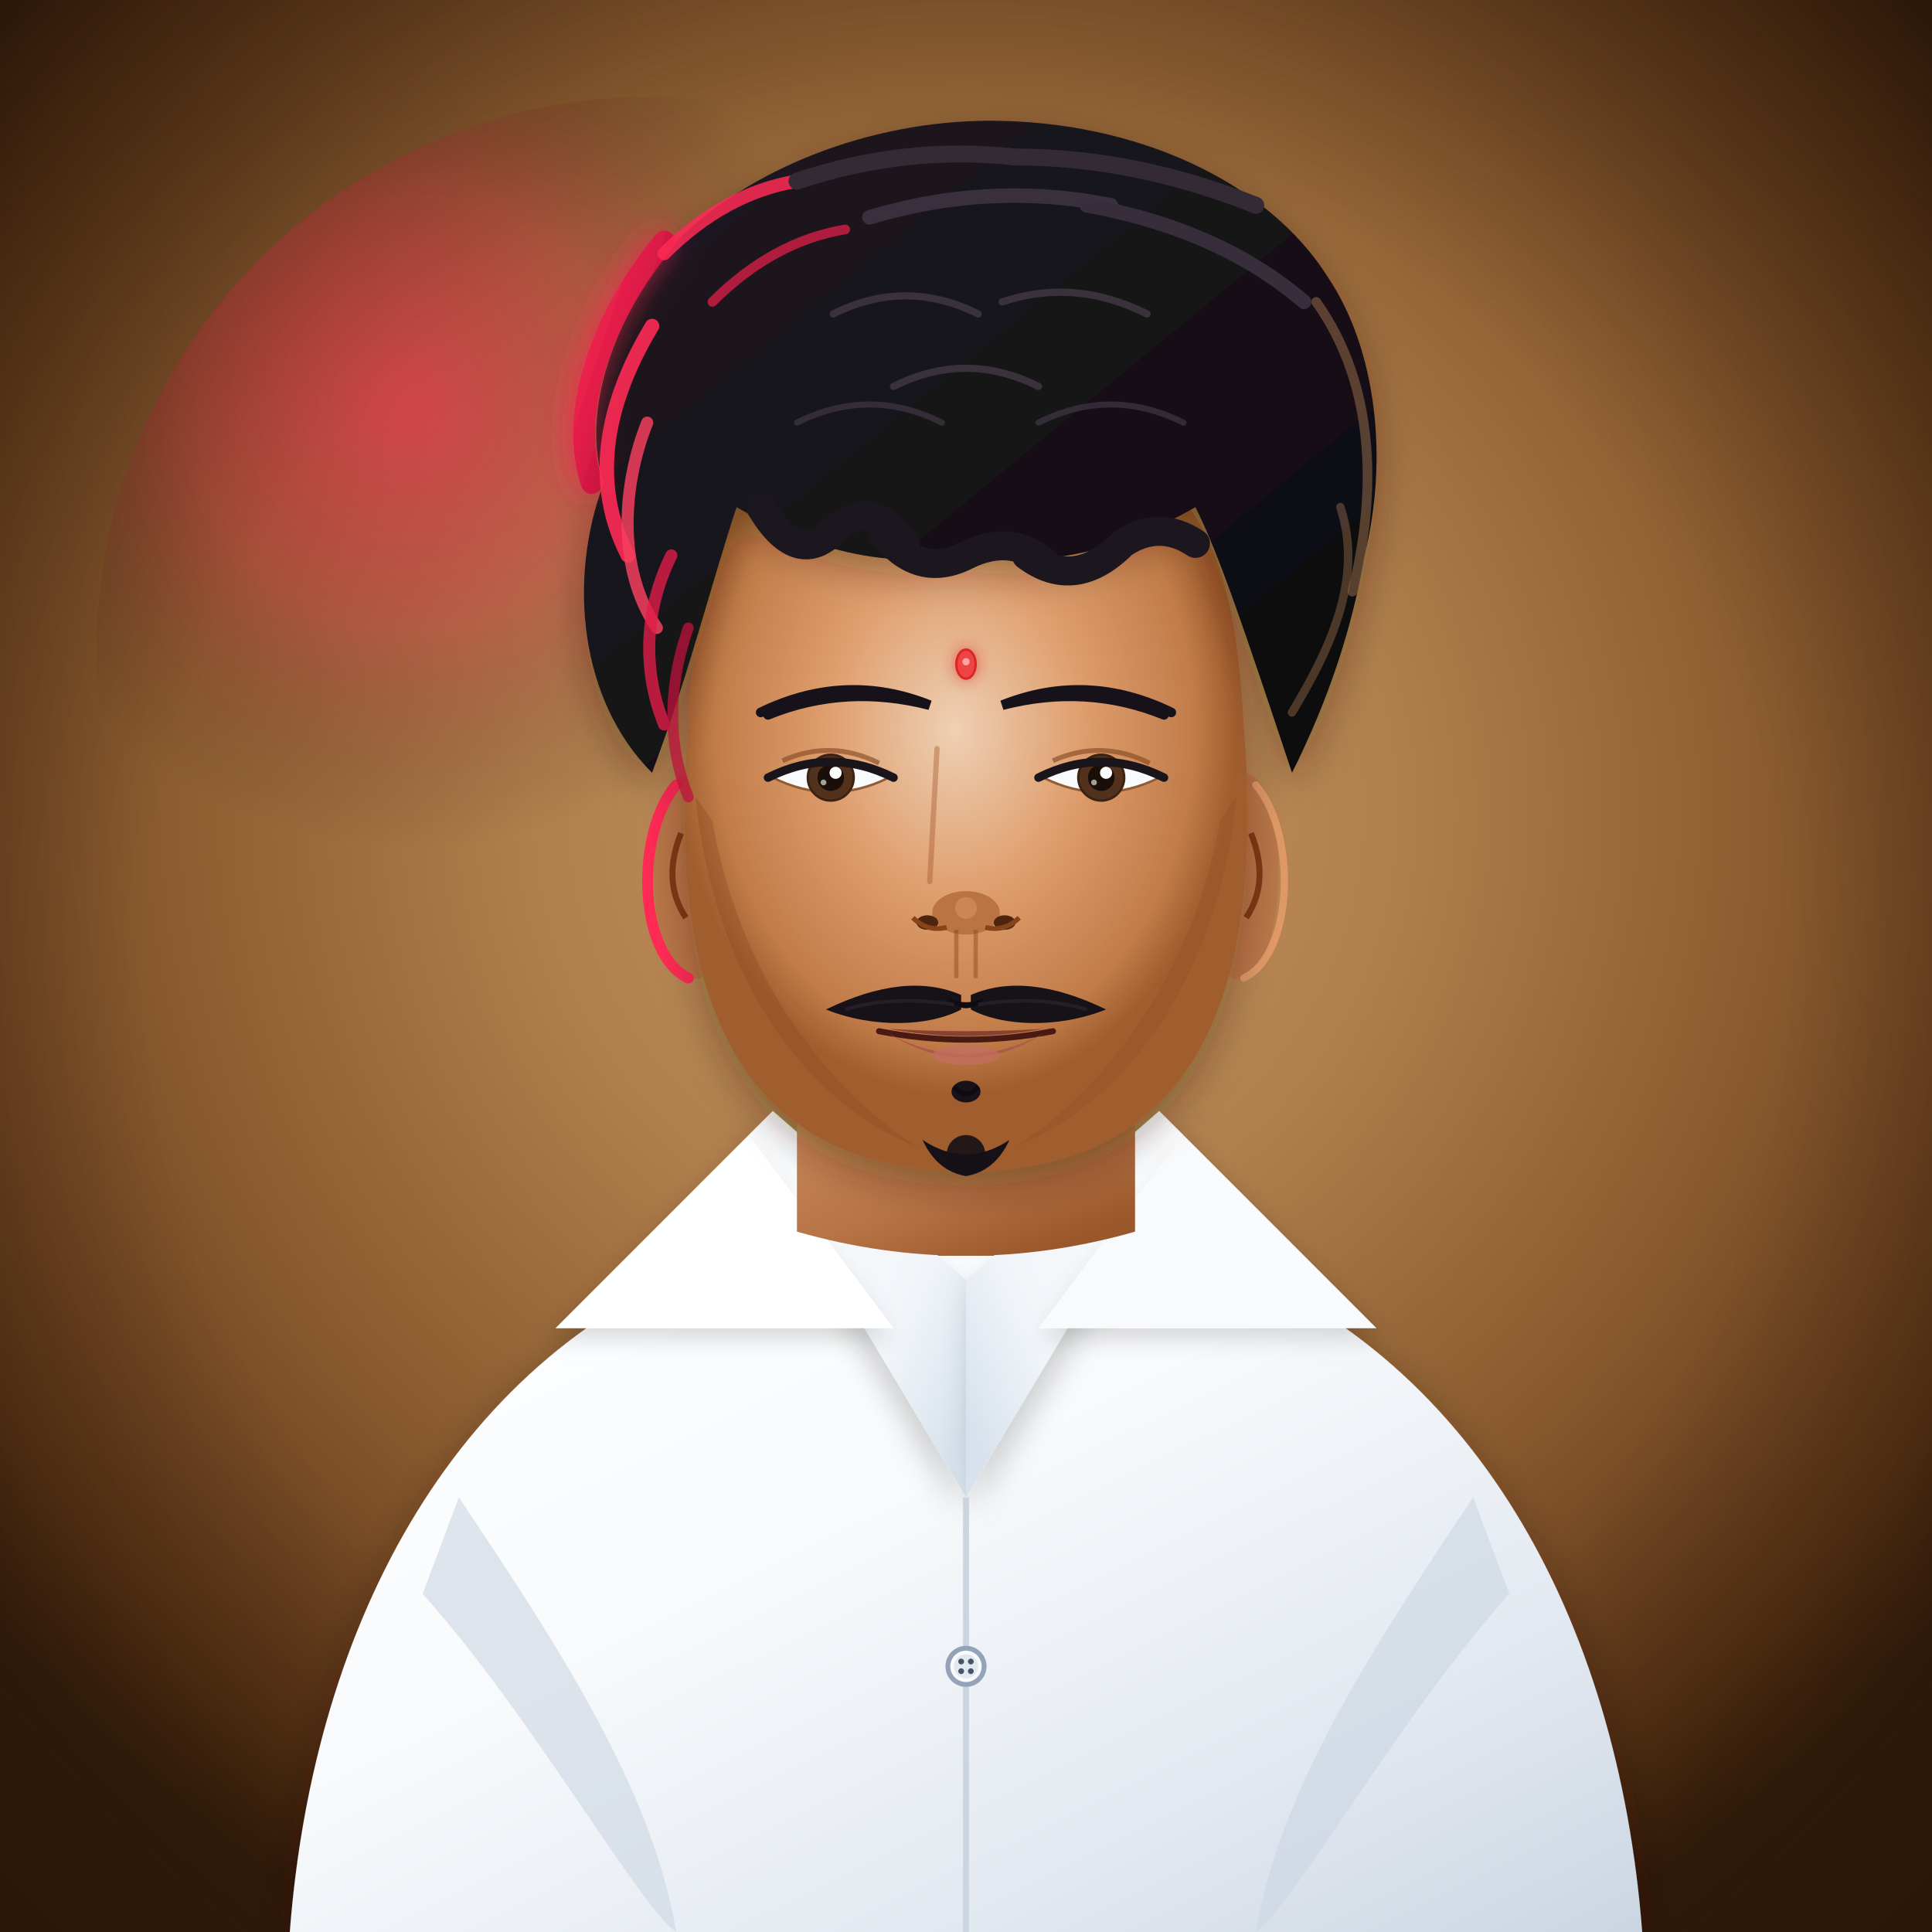
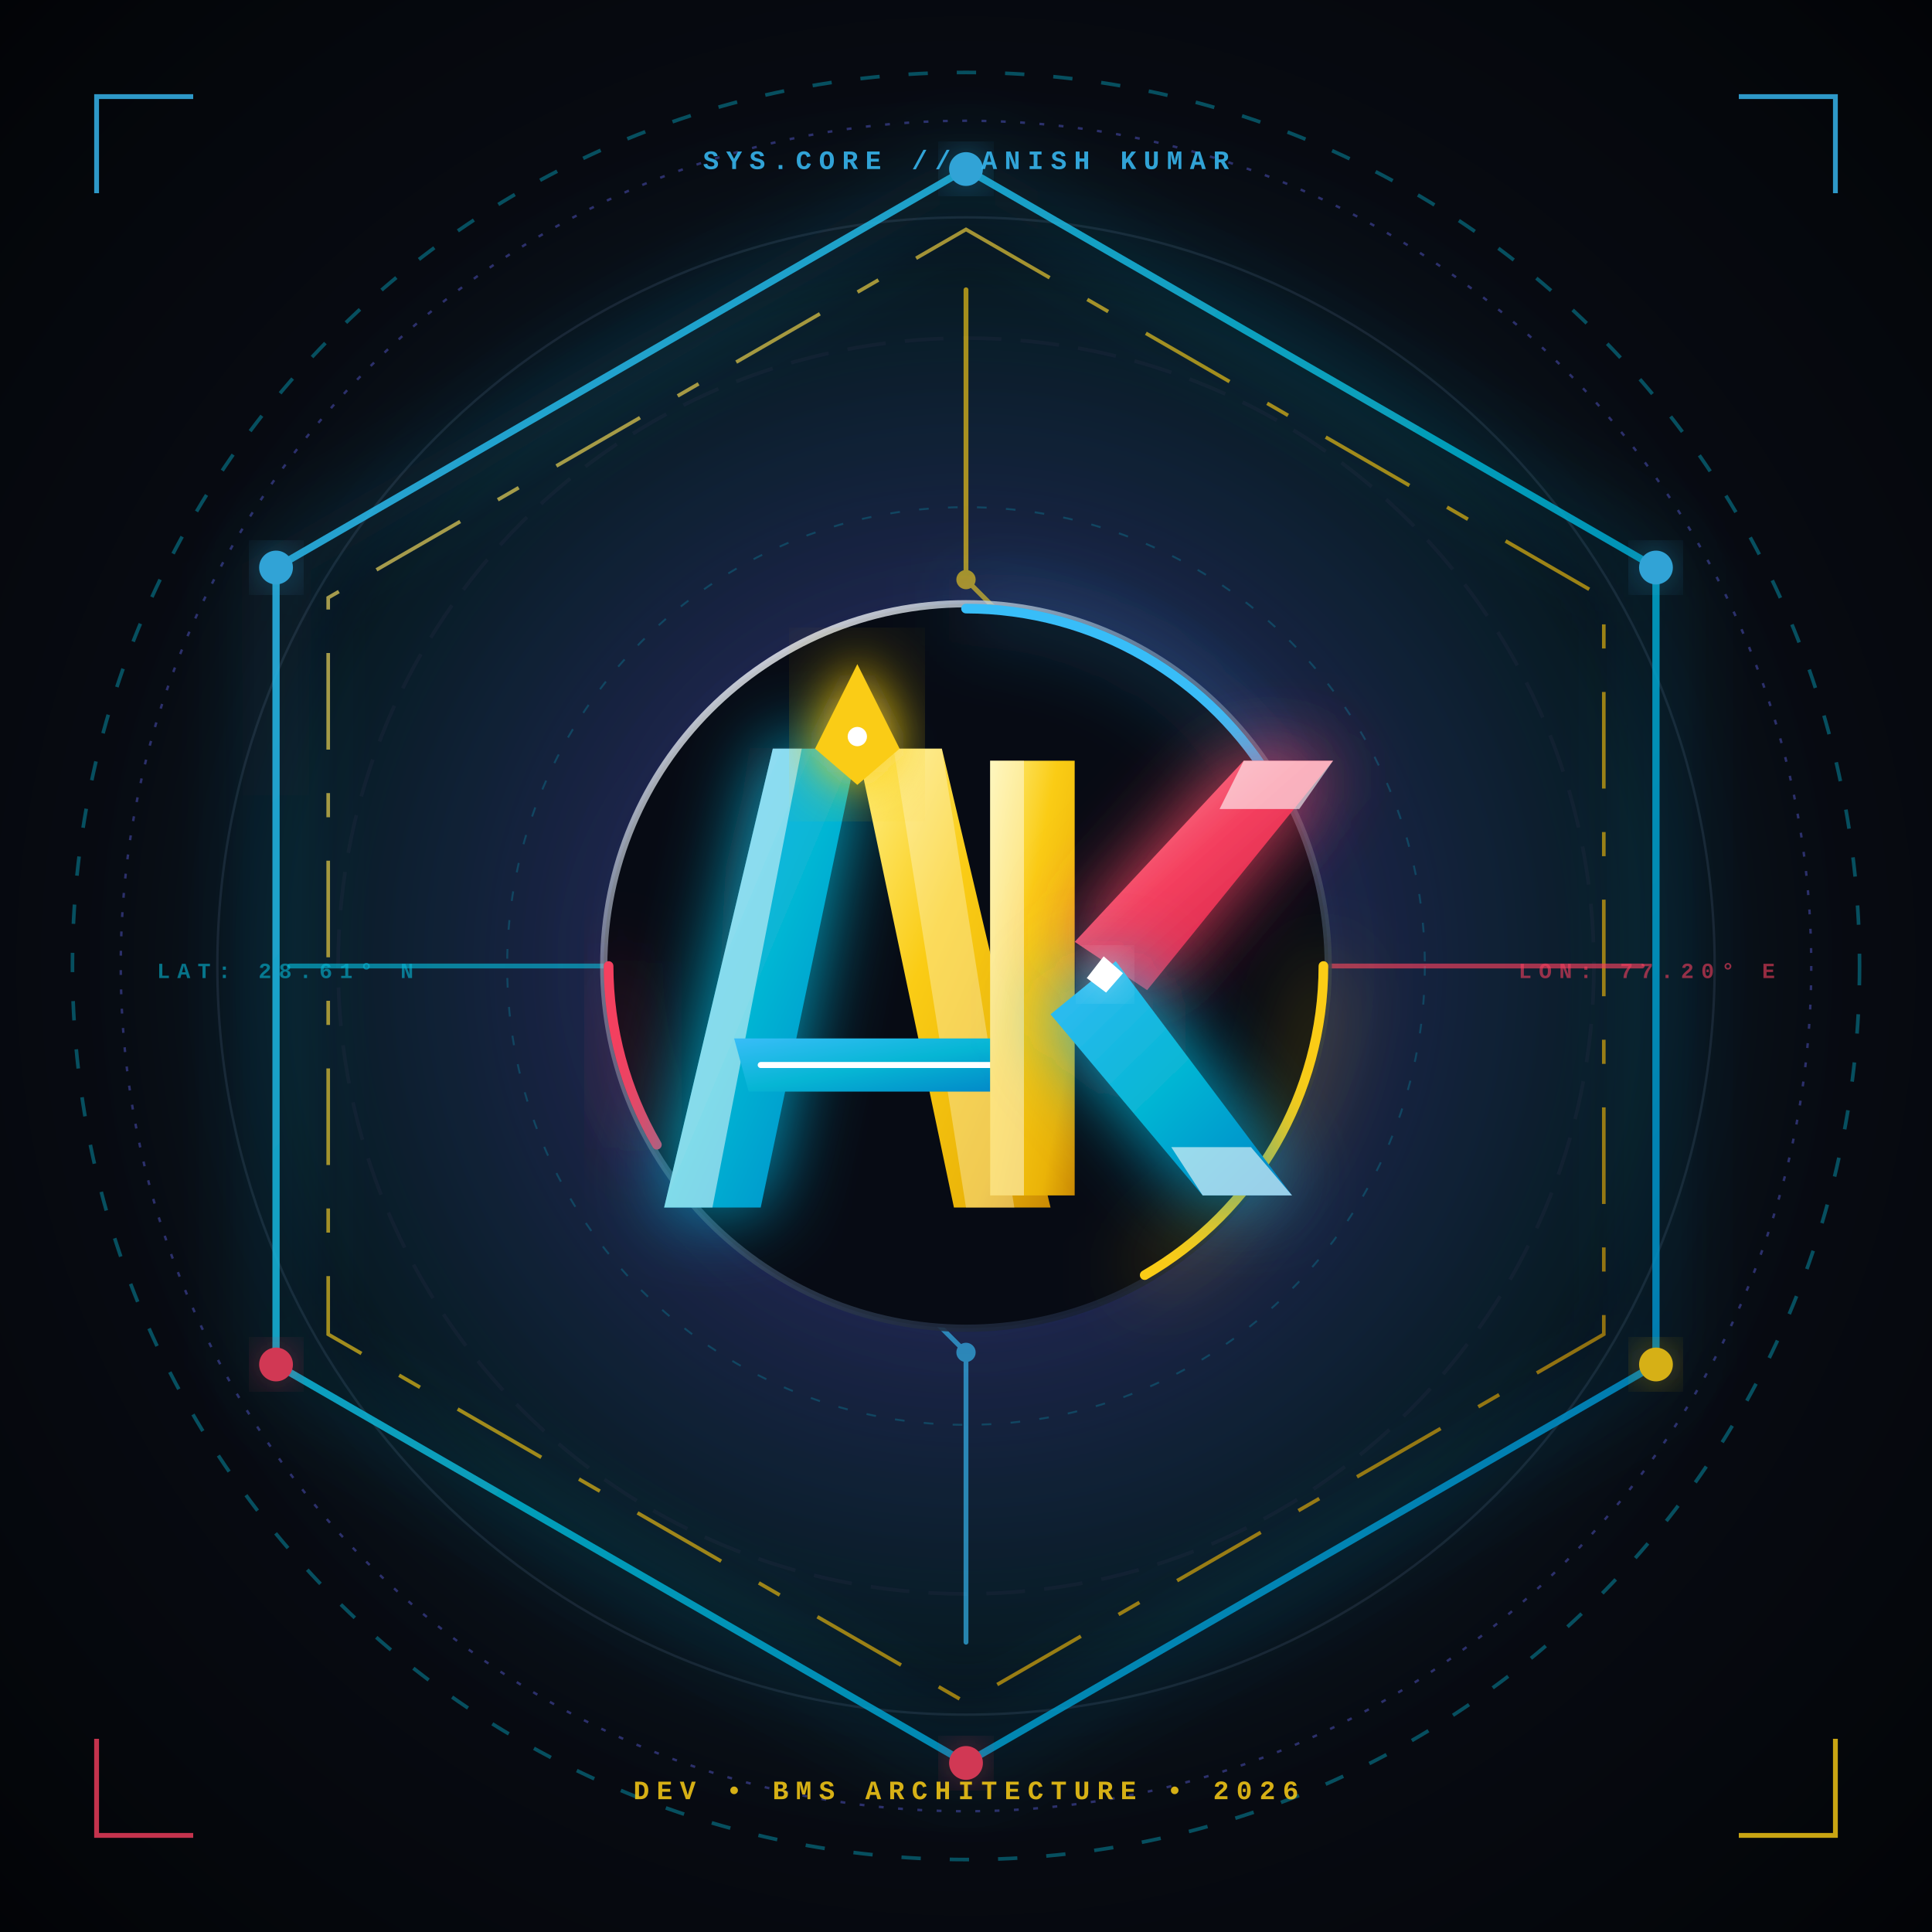
<svg xmlns="http://www.w3.org/2000/svg" viewBox="0 0 800 800" width="800" height="800">
  <defs>
-     <radialGradient id="bgStudioGlow" cx="50%" cy="42%" r="65%">
-       <stop offset="0%" stop-color="#c99763" />
-       <stop offset="35%" stop-color="#af7e4c" />
-       <stop offset="65%" stop-color="#8a5a2e" />
-       <stop offset="90%" stop-color="#5a3416" />
-       <stop offset="100%" stop-color="#3d210b" />
+     <radialGradient id="spaceCore" cx="50%" cy="50%" r="75%">
+       <stop offset="0%" stop-color="#0f172a" />
+       <stop offset="45%" stop-color="#090d16" />
+       <stop offset="85%" stop-color="#04060a" />
+       <stop offset="100%" stop-color="#010204" />
    </radialGradient>
-     <radialGradient id="vignette" cx="50%" cy="50%" r="70%">
-       <stop offset="60%" stop-color="transparent" />
-       <stop offset="100%" stop-color="rgba(20, 10, 4, 0.45)" />
-     </radialGradient>
-     <linearGradient id="crimsonRimLight" x1="0%" y1="0%" x2="100%" y2="100%">
-       <stop offset="0%" stop-color="#ff2a55" />
-       <stop offset="40%" stop-color="#e11d48" />
-       <stop offset="70%" stop-color="#be123c" />
-       <stop offset="100%" stop-color="#881337" />
+     <linearGradient id="cyberCyan" x1="0%" y1="0%" x2="100%" y2="100%">
+       <stop offset="0%" stop-color="#38bdf8" />
+       <stop offset="50%" stop-color="#06b6d4" />
+       <stop offset="100%" stop-color="#0284c7" />
    </linearGradient>
-     <radialGradient id="redRimGlow" cx="28%" cy="28%" r="40%">
-       <stop offset="0%" stop-color="rgba(255, 42, 85, 0.55)" />
-       <stop offset="50%" stop-color="rgba(225, 29, 72, 0.25)" />
+     <linearGradient id="cyberGold" x1="0%" y1="0%" x2="100%" y2="100%">
+       <stop offset="0%" stop-color="#fef08a" />
+       <stop offset="40%" stop-color="#facc15" />
+       <stop offset="80%" stop-color="#eab308" />
+       <stop offset="100%" stop-color="#ca8a04" />
+     </linearGradient>
+     <linearGradient id="cyberRose" x1="0%" y1="0%" x2="100%" y2="100%">
+       <stop offset="0%" stop-color="#fda4af" />
+       <stop offset="45%" stop-color="#f43f5e" />
+       <stop offset="100%" stop-color="#be123c" />
+     </linearGradient>
+     <linearGradient id="titaniumSheen" x1="20%" y1="0%" x2="80%" y2="100%">
+       <stop offset="0%" stop-color="#ffffff" stop-opacity="0.9" />
+       <stop offset="30%" stop-color="#94a3b8" stop-opacity="0.6" />
+       <stop offset="70%" stop-color="#334155" stop-opacity="0.8" />
+       <stop offset="100%" stop-color="#0f172a" stop-opacity="0.95" />
+     </linearGradient>
+     <filter id="neonBloom" x="-30%" y="-30%" width="160%" height="160%">
+       <feGaussianBlur stdDeviation="10" result="blur1" />
+       <feGaussianBlur stdDeviation="25" result="blur2" />
+       <feMerge>
+         <feMergeNode in="blur2" />
+         <feMergeNode in="blur1" />
+         <feMergeNode in="SourceGraphic" />
+       </feMerge>
+     </filter>
+     <filter id="intenseGlow" x="-50%" y="-50%" width="200%" height="200%">
+       <feGaussianBlur stdDeviation="16" result="coloredBlur" />
+       <feMerge>
+         <feMergeNode in="coloredBlur" />
+         <feMergeNode in="SourceGraphic" />
+       </feMerge>
+     </filter>
+     <radialGradient id="centerBurst" cx="50%" cy="50%" r="50%">
+       <stop offset="0%" stop-color="#38bdf8" stop-opacity="0.45" />
+       <stop offset="40%" stop-color="#6366f1" stop-opacity="0.2" />
+       <stop offset="75%" stop-color="#06b6d4" stop-opacity="0.08" />
      <stop offset="100%" stop-color="transparent" />
    </radialGradient>
-     <linearGradient id="skinBase" x1="30%" y1="0%" x2="70%" y2="100%">
-       <stop offset="0%" stop-color="#e4a87a" />
-       <stop offset="40%" stop-color="#cb8a5a" />
-       <stop offset="75%" stop-color="#b67345" />
-       <stop offset="100%" stop-color="#9a572c" />
-     </linearGradient>
-     <radialGradient id="faceKeyLight" cx="48%" cy="40%" r="50%">
-       <stop offset="0%" stop-color="#eed0b3" />
-       <stop offset="45%" stop-color="#df9e6e" />
-       <stop offset="85%" stop-color="#c17c49" />
-       <stop offset="100%" stop-color="#a05d2e" />
-     </radialGradient>
-     <linearGradient id="neckShadow" x1="0%" y1="0%" x2="0%" y2="100%">
-       <stop offset="0%" stop-color="#7a3f1c" />
-       <stop offset="35%" stop-color="#934f24" />
-       <stop offset="100%" stop-color="#b87242" />
-     </linearGradient>
-     <linearGradient id="hairBase" x1="0%" y1="0%" x2="100%" y2="100%">
-       <stop offset="0%" stop-color="#241d24" />
-       <stop offset="30%" stop-color="#19151c" />
-       <stop offset="70%" stop-color="#120f14" />
-       <stop offset="100%" stop-color="#0a080c" />
-     </linearGradient>
-     <linearGradient id="shirtGrad" x1="0%" y1="0%" x2="100%" y2="100%">
-       <stop offset="0%" stop-color="#ffffff" />
-       <stop offset="40%" stop-color="#f8fafc" />
-       <stop offset="75%" stop-color="#e2e8f0" />
-       <stop offset="100%" stop-color="#cbd5e1" />
-     </linearGradient>
-     <linearGradient id="collarLeftGrad" x1="0%" y1="0%" x2="100%" y2="80%">
-       <stop offset="0%" stop-color="#ffffff" />
-       <stop offset="70%" stop-color="#f1f5f9" />
-       <stop offset="100%" stop-color="#d8e2ec" />
-     </linearGradient>
-     <linearGradient id="collarRightGrad" x1="100%" y1="0%" x2="0%" y2="80%">
-       <stop offset="0%" stop-color="#ffffff" />
-       <stop offset="70%" stop-color="#f1f5f9" />
-       <stop offset="100%" stop-color="#d8e2ec" />
-     </linearGradient>
-     <linearGradient id="goldChain" x1="0%" y1="0%" x2="100%" y2="0%">
-       <stop offset="0%" stop-color="#eab308" />
-       <stop offset="25%" stop-color="#fde047" />
-       <stop offset="50%" stop-color="#ca8a04" />
-       <stop offset="75%" stop-color="#fef08a" />
-       <stop offset="100%" stop-color="#a16207" />
-     </linearGradient>
-     <filter id="softShadow" x="-10%" y="-10%" width="120%" height="120%">
-       <feDropShadow dx="0" dy="6" stdDeviation="8" flood-color="#2d1606" flood-opacity="0.35" />
-     </filter>
  </defs>
-   <rect width="800" height="800" fill="url(#bgStudioGlow)" />
-   <rect width="800" height="800" fill="url(#vignette)" />
-   <circle cx="270" cy="270" r="230" fill="url(#redRimGlow)" />
-   <g id="torso-and-shirt">
-     <path d="M 330 460 Q 400 520 470 460 L 460 620 Q 400 660 340 620 Z" fill="#b97648" />
-     <path d="M 345 470 Q 400 535 455 470 Q 400 500 345 470 Z" fill="#8f4a21" />
-     <path d="M 348 480 C 375 540 425 540 452 480" stroke="url(#goldChain)" stroke-width="4.5" fill="none" stroke-linecap="round" filter="drop-shadow(0 2px 3px rgba(0,0,0,0.4))" />
-     <path d="M 353 483 C 378 537 422 537 447 483" stroke="#fef08a" stroke-width="1.8" stroke-dasharray="3 2" fill="none" opacity="0.85" />
-     <path d="M 120 800 C 130 670 190 560 300 520 L 500 520 C 610 560 670 670 680 800 Z" fill="url(#shirtGrad)" filter="url(#softShadow)" />
-     <path d="M 190 620 C 230 680 270 740 280 800 C 265 790 220 710 175 660 Z" fill="#cbd5e1" opacity="0.6" />
-     <path d="M 610 620 C 570 680 530 740 520 800 C 535 790 580 710 625 660 Z" fill="#cbd5e1" opacity="0.6" />
-     <path d="M 310 470 L 400 620 L 400 530 L 320 460 Z" fill="url(#collarLeftGrad)" filter="drop-shadow(-3px 5px 6px rgba(0,0,0,0.18))" />
-     <path d="M 490 470 L 400 620 L 400 530 L 480 460 Z" fill="url(#collarRightGrad)" filter="drop-shadow(3px 5px 6px rgba(0,0,0,0.18))" />
-     <polygon points="310,470 230,550 370,550" fill="#ffffff" filter="drop-shadow(-2px 4px 5px rgba(0,0,0,0.15))" />
-     <polygon points="490,470 570,550 430,550" fill="#f8fafc" filter="drop-shadow(2px 4px 5px rgba(0,0,0,0.15))" />
-     <line x1="400" y1="620" x2="400" y2="800" stroke="#cbd5e1" stroke-width="2.5" />
-     <circle cx="400" cy="690" r="7.5" fill="#f8fafc" stroke="#94a3b8" stroke-width="2" />
-     <circle cx="400" cy="690" r="5" fill="#e2e8f0" />
-     <circle cx="398" cy="688" r="1.2" fill="#475569" />
-     <circle cx="402" cy="688" r="1.2" fill="#475569" />
-     <circle cx="398" cy="692" r="1.2" fill="#475569" />
-     <circle cx="402" cy="692" r="1.2" fill="#475569" />
+   <rect width="800" height="800" fill="url(#spaceCore)" />
+   <circle cx="400" cy="400" r="380" fill="url(#centerBurst)" />
+   <g opacity="0.4">
+     <circle cx="400" cy="400" r="370" fill="none" stroke="#06b6d4" stroke-width="1.5" stroke-dasharray="8 12" />
+     <circle cx="400" cy="400" r="350" fill="none" stroke="#6366f1" stroke-width="1" stroke-dasharray="2 6" />
+     <circle cx="400" cy="400" r="310" fill="none" stroke="#334155" stroke-width="1" />
+     <circle cx="400" cy="400" r="260" fill="none" stroke="#1e293b" stroke-width="1.5" stroke-dasharray="16 8" />
+     <circle cx="400" cy="400" r="190" fill="none" stroke="#06b6d4" stroke-width="0.8" stroke-dasharray="4 8" opacity="0.6" />
  </g>
-   <g id="neck-and-chin">
-     <path d="M 330 380 L 330 510 Q 400 530 470 510 L 470 380 Z" fill="url(#skinBase)" />
-     <path d="M 330 380 Q 400 445 470 380 L 470 415 Q 400 475 330 415 Z" fill="url(#neckShadow)" />
-     <path d="M 388 440 Q 400 455 412 440 Q 400 460 388 440 Z" fill="#8c481e" opacity="0.65" />
+   <g transform="translate(400, 400)" opacity="0.85">
+     <polygon points="       0,-330 285.7,-165 285.7,165 0,330 -285.7,165 -285.7,-165" fill="none" stroke="url(#cyberCyan)" stroke-width="3" filter="url(#intenseGlow)" />
+     <polygon points="       0,-305 264.1,-152.5 264.1,152.5 0,305 -264.1,152.5 -264.1,-152.5" fill="none" stroke="url(#cyberGold)" stroke-width="1.5" stroke-dasharray="40 18 10 18" opacity="0.75" />
+     <circle cx="0" cy="-330" r="7" fill="#38bdf8" filter="url(#neonBloom)" />
+     <circle cx="285.7" cy="-165" r="7" fill="#38bdf8" filter="url(#neonBloom)" />
+     <circle cx="285.7" cy="165" r="7" fill="#facc15" filter="url(#neonBloom)" />
+     <circle cx="0" cy="330" r="7" fill="#f43f5e" filter="url(#neonBloom)" />
+     <circle cx="-285.7" cy="165" r="7" fill="#f43f5e" filter="url(#neonBloom)" />
+     <circle cx="-285.7" cy="-165" r="7" fill="#38bdf8" filter="url(#neonBloom)" />
  </g>
-   <g id="ears">
-     <path d="M 285 320 C 265 320 265 410 290 405 C 295 405 295 350 285 320 Z" fill="#b97648" />
-     <path d="M 280 325 C 263 345 264 395 285 405" stroke="#ff2a55" stroke-width="4.5" fill="none" stroke-linecap="round" />
-     <path d="M 282 345 Q 274 365 284 380" stroke="#7e3c15" stroke-width="2.5" fill="none" />
-     <path d="M 515 320 C 535 320 535 410 510 405 C 505 405 505 350 515 320 Z" fill="#ba7749" />
-     <path d="M 520 325 C 537 345 536 395 515 405" stroke="#e09a67" stroke-width="3" fill="none" stroke-linecap="round" />
-     <path d="M 518 345 Q 526 365 516 380" stroke="#7e3c15" stroke-width="2.5" fill="none" />
+   <g opacity="0.65" stroke-linecap="round">
+     <path d="M 120 400 L 260 400 L 310 450" fill="none" stroke="#06b6d4" stroke-width="2" />
+     <path d="M 680 400 L 540 400 L 490 350" fill="none" stroke="#f43f5e" stroke-width="2" />
+     <path d="M 400 120 L 400 240 L 440 280" fill="none" stroke="#facc15" stroke-width="2" />
+     <path d="M 400 680 L 400 560 L 360 520" fill="none" stroke="#38bdf8" stroke-width="2" />
+     <circle cx="260" cy="400" r="4" fill="#38bdf8" />
+     <circle cx="540" cy="400" r="4" fill="#f43f5e" />
+     <circle cx="400" cy="240" r="4" fill="#facc15" />
+     <circle cx="400" cy="560" r="4" fill="#38bdf8" />
  </g>
-   <g id="face-and-features">
-     <path d="M 285 300 C 275 420 310 485 400 485 C 490 485 525 420 515 300 C 510 200 480 180 400 180 C 320 180 290 200 285 300 Z" fill="url(#faceKeyLight)" filter="url(#softShadow)" />
-     <path d="M 288 330 C 295 400 330 455 380 475 C 340 450 305 400 295 340 Z" fill="#8a471f" opacity="0.35" />
-     <path d="M 512 330 C 505 400 470 455 420 475 C 460 450 495 400 505 340 Z" fill="#8a471f" opacity="0.25" />
-     <g id="forehead-tilak">
-       <ellipse cx="400" cy="275" rx="4.5" ry="6.5" fill="#dc2626" filter="drop-shadow(0 0 3px rgba(220, 38, 38, 0.7))" />
-       <ellipse cx="400" cy="275" rx="3.5" ry="5.5" fill="#ef4444" />
-       <circle cx="400" cy="274" r="1.5" fill="#fca5a5" />
-     </g>
-     <g id="eyebrows">
-       <path d="M 315 295 Q 350 278 385 292 Q 350 283 318 296" fill="#171219" stroke="#171219" stroke-width="4" stroke-linecap="round" />
-       <path d="M 485 295 Q 450 278 415 292 Q 450 283 482 296" fill="#171219" stroke="#171219" stroke-width="4" stroke-linecap="round" />
-     </g>
-     <g id="eyes">
-       <g transform="translate(320, 310)">
-         <path d="M 0 12 Q 24 0 48 12 Q 24 24 0 12 Z" fill="#f8fafc" stroke="#935b34" stroke-width="1" />
-         <circle cx="24" cy="12" r="10" fill="#3b2314" />
-         <circle cx="24" cy="12" r="9" fill="#52321c" />
-         <circle cx="24" cy="12" r="5.5" fill="#1a0f08" />
-         <circle cx="26" cy="10" r="2.5" fill="#ffffff" />
-         <circle cx="21" cy="14" r="1.2" fill="rgba(255,255,255,0.6)" />
-         <path d="M -2 12 Q 24 -1 50 12" stroke="#1a141b" stroke-width="3.5" fill="none" stroke-linecap="round" />
-         <path d="M 4 5 Q 24 -4 44 6" stroke="#7e431d" stroke-width="2" fill="none" opacity="0.6" />
-       </g>
-       <g transform="translate(432, 310)">
-         <path d="M 0 12 Q 24 0 48 12 Q 24 24 0 12 Z" fill="#f8fafc" stroke="#935b34" stroke-width="1" />
-         <circle cx="24" cy="12" r="10" fill="#3b2314" />
-         <circle cx="24" cy="12" r="9" fill="#52321c" />
-         <circle cx="24" cy="12" r="5.5" fill="#1a0f08" />
-         <circle cx="26" cy="10" r="2.5" fill="#ffffff" />
-         <circle cx="21" cy="14" r="1.2" fill="rgba(255,255,255,0.6)" />
-         <path d="M -2 12 Q 24 -1 50 12" stroke="#1a141b" stroke-width="3.5" fill="none" stroke-linecap="round" />
-         <path d="M 4 5 Q 24 -4 44 6" stroke="#7e431d" stroke-width="2" fill="none" opacity="0.6" />
-       </g>
-     </g>
-     <g id="nose">
-       <path d="M 390 300 L 388 375 Q 400 382 412 375 L 410 300" fill="none" />
-       <path d="M 388 310 L 385 365" stroke="#9f5627" stroke-width="2.2" stroke-linecap="round" opacity="0.4" />
-       <ellipse cx="400" cy="378" rx="14" ry="9" fill="#ba7343" />
-       <circle cx="400" cy="376" r="4.5" fill="#d99363" opacity="0.6" />
-       <ellipse cx="384" cy="382" rx="4.5" ry="3" fill="#4d240d" />
-       <ellipse cx="416" cy="382" rx="4.5" ry="3" fill="#4d240d" />
-       <path d="M 378 380 Q 384 386 392 384" stroke="#874319" stroke-width="2" fill="none" />
-       <path d="M 422 380 Q 416 386 408 384" stroke="#874319" stroke-width="2" fill="none" />
-     </g>
-     <g id="mouth-and-mustache">
-       <path d="M 396 385 L 396 405" stroke="#7e3c15" stroke-width="1.8" opacity="0.4" />
-       <path d="M 404 385 L 404 405" stroke="#7e3c15" stroke-width="1.8" opacity="0.4" />
-       <path d="M 398 412 Q 375 402 342 418 C 362 426 385 425 398 418 Z" fill="#161218" />
-       <path d="M 402 412 Q 425 402 458 418 C 438 426 415 425 402 418 Z" fill="#161218" />
-       <path d="M 392 413 Q 400 417 408 413 Q 400 422 392 413 Z" fill="#0f0c11" />
-       <path d="M 350 418 Q 370 412 395 416" stroke="#251d27" stroke-width="1.5" fill="none" />
-       <path d="M 450 418 Q 430 412 405 416" stroke="#251d27" stroke-width="1.5" fill="none" />
-       <path d="M 368 426 Q 400 428 432 426 Q 400 432 368 426 Z" fill="#884232" />
-       <path d="M 364 427 Q 400 434 436 427" stroke="#481a13" stroke-width="2.5" fill="none" stroke-linecap="round" />
-       <path d="M 368 428 Q 400 445 432 428 Q 400 448 368 428 Z" fill="#ab594b" />
-       <ellipse cx="400" cy="437" rx="14" ry="4" fill="#c36e60" opacity="0.75" />
-       <ellipse cx="400" cy="452" rx="6" ry="4.5" fill="#171219" />
-       <path d="M 395 450 Q 400 456 405 450" stroke="#0e0a10" stroke-width="2" fill="none" />
-       <path d="M 382 472 Q 400 484 418 472 Q 412 485 400 487 Q 388 485 382 472 Z" fill="#161118" />
-       <circle cx="400" cy="478" r="8" fill="#140f16" opacity="0.9" />
-     </g>
+   <g id="akMonogram" transform="translate(400, 400)">
+     <circle cx="0" cy="0" r="160" fill="url(#centerBurst)" filter="url(#neonBloom)" opacity="0.8" />
+     <circle cx="0" cy="0" r="150" fill="#070b14" stroke="url(#titaniumSheen)" stroke-width="3" />
+     <path d="M 0 -148 A 148 148 0 0 1 128 -74" fill="none" stroke="#38bdf8" stroke-width="4" stroke-linecap="round" filter="url(#intenseGlow)" />
+     <path d="M 148 0 A 148 148 0 0 1 74 128" fill="none" stroke="#facc15" stroke-width="4" stroke-linecap="round" filter="url(#intenseGlow)" />
+     <path d="M -128 74 A 148 148 0 0 1 -148 0" fill="none" stroke="#f43f5e" stroke-width="4" stroke-linecap="round" filter="url(#intenseGlow)" />
+     <polygon points="-125,100 -80,-90 -45,-90 -85,100" fill="url(#cyberCyan)" filter="url(#intenseGlow)" />
+     <polygon points="-125,100 -80,-90 -68,-90 -105,100" fill="#ffffff" opacity="0.5" />
+     <polygon points="-45,-90 -10,-90 35,100 -5,100" fill="url(#cyberGold)" />
+     <polygon points="-30,-90 -10,-90 20,100 0,100" fill="#ffffff" opacity="0.3" />
+     <polygon points="-96,30 18,30 24,52 -90,52" fill="url(#cyberCyan)" />
+     <line x1="-85" y1="41" x2="10" y2="41" stroke="#ffffff" stroke-width="2.5" stroke-linecap="round" />
+     <polygon points="-62.5,-90 -45,-125 -27.5,-90 -45,-75" fill="#facc15" filter="url(#neonBloom)" />
+     <circle cx="-45" cy="-95" r="4" fill="#ffffff" />
+     <polygon points="10,-85 45,-85 45,95 10,95" fill="url(#cyberGold)" />
+     <polygon points="10,-85 24,-85 24,95 10,95" fill="#ffffff" opacity="0.45" />
+     <polygon points="45,-10 115,-85 152,-85 75,10" fill="url(#cyberRose)" filter="url(#intenseGlow)" />
+     <polygon points="115,-85 152,-85 138,-65 105,-65" fill="#ffffff" opacity="0.6" />
+     <polygon points="62,-2 135,95 98,95 35,20" fill="url(#cyberCyan)" filter="url(#intenseGlow)" />
+     <polygon points="98,95 135,95 118,75 85,75" fill="#ffffff" opacity="0.6" />
+     <polygon points="50,5 57,-4 65,3 58,11" fill="#ffffff" filter="url(#neonBloom)" />
  </g>
-   <g id="curly-hair">
-     <path d="M 270 320               C 240 290 235 240 250 200               C 240 170 255 130 280 100               C 310 70 360 50 410 50               C 470 50 525 75 550 115               C 570 145 575 190 565 230               C 560 260 550 290 535 320               C 515 260 505 230 495 210               C 460 230 430 235 400 230               C 370 235 340 230 305 210               C 295 240 285 280 270 320 Z" fill="url(#hairBase)" filter="url(#softShadow)" />
-     <g id="crimson-hair-highlights">
-       <path d="M 245 200 C 235 170 250 130 275 100" stroke="url(#crimsonRimLight)" stroke-width="9" fill="none" stroke-linecap="round" filter="drop-shadow(-2px 0 6px rgba(255, 42, 85, 0.8))" />
-       <path d="M 260 230 C 242 195 255 160 270 135" stroke="#ff2a55" stroke-width="6" fill="none" stroke-linecap="round" opacity="0.9" />
-       <path d="M 272 260 C 255 235 258 200 268 175" stroke="#f43f5e" stroke-width="5" fill="none" stroke-linecap="round" opacity="0.85" />
-       <path d="M 275 300 C 265 275 268 250 278 230" stroke="#e11d48" stroke-width="5" fill="none" stroke-linecap="round" opacity="0.8" />
-       <path d="M 285 330 C 275 305 278 280 285 260" stroke="#be123c" stroke-width="4.5" fill="none" stroke-linecap="round" opacity="0.75" />
-       <path d="M 275 105 Q 300 80 330 75" stroke="#ff2a55" stroke-width="5.5" fill="none" stroke-linecap="round" opacity="0.85" />
-       <path d="M 295 125 Q 320 100 350 95" stroke="#e11d48" stroke-width="4" fill="none" stroke-linecap="round" opacity="0.75" />
-     </g>
-     <path d="M 330 75 Q 375 60 420 65" stroke="#332a35" stroke-width="7" fill="none" stroke-linecap="round" />
-     <path d="M 360 90 Q 410 75 460 85" stroke="#3a303d" stroke-width="6" fill="none" stroke-linecap="round" />
-     <path d="M 420 65 Q 470 65 520 85" stroke="#332a35" stroke-width="7" fill="none" stroke-linecap="round" />
-     <path d="M 450 85 Q 505 95 540 125" stroke="#382e3b" stroke-width="6" fill="none" stroke-linecap="round" />
-     <path d="M 315 210 Q 330 235 345 220 Q 360 205 375 225" stroke="#1c161f" stroke-width="12" fill="none" stroke-linecap="round" />
-     <path d="M 365 220 Q 380 240 400 230 Q 420 220 435 235" stroke="#1c161f" stroke-width="12" fill="none" stroke-linecap="round" />
-     <path d="M 425 230 Q 445 245 465 225 Q 480 215 495 225" stroke="#1c161f" stroke-width="12" fill="none" stroke-linecap="round" />
-     <path d="M 345 130 Q 375 115 405 130" stroke="#483c4c" stroke-width="3" fill="none" stroke-linecap="round" opacity="0.7" />
-     <path d="M 415 125 Q 445 115 475 130" stroke="#483c4c" stroke-width="3" fill="none" stroke-linecap="round" opacity="0.7" />
-     <path d="M 370 160 Q 400 145 430 160" stroke="#483c4c" stroke-width="3" fill="none" stroke-linecap="round" opacity="0.7" />
-     <path d="M 330 175 Q 360 160 390 175" stroke="#483c4c" stroke-width="2.5" fill="none" stroke-linecap="round" opacity="0.6" />
-     <path d="M 430 175 Q 460 160 490 175" stroke="#483c4c" stroke-width="2.5" fill="none" stroke-linecap="round" opacity="0.6" />
-     <path d="M 545 125 C 570 160 570 205 560 245" stroke="#8a6345" stroke-width="4" fill="none" stroke-linecap="round" opacity="0.6" />
-     <path d="M 555 210 C 565 240 550 270 535 295" stroke="#8a6345" stroke-width="3.5" fill="none" stroke-linecap="round" opacity="0.5" />
+   <g font-family="'JetBrains Mono', 'Courier New', monospace" font-size="11" font-weight="700" letter-spacing="3" fill="#94a3b8" opacity="0.85">
+     <text x="400" y="70" text-anchor="middle" fill="#38bdf8">SYS.CORE // ANISH KUMAR</text>
+     <text x="400" y="745" text-anchor="middle" fill="#facc15">DEV • BMS ARCHITECTURE • 2026</text>
+     <text x="65" y="405" text-anchor="start" font-size="9" fill="#06b6d4" opacity="0.7">LAT: 28.61° N</text>
+     <text x="735" y="405" text-anchor="end" font-size="9" fill="#f43f5e" opacity="0.7">LON: 77.20° E</text>
+   </g>
+   <g stroke="#38bdf8" stroke-width="2" fill="none" opacity="0.8">
+     <path d="M 40 80 L 40 40 L 80 40" />
+     <path d="M 760 80 L 760 40 L 720 40" />
+     <path d="M 40 720 L 40 760 L 80 760" stroke="#f43f5e" />
+     <path d="M 760 720 L 760 760 L 720 760" stroke="#facc15" />
  </g>
</svg>
